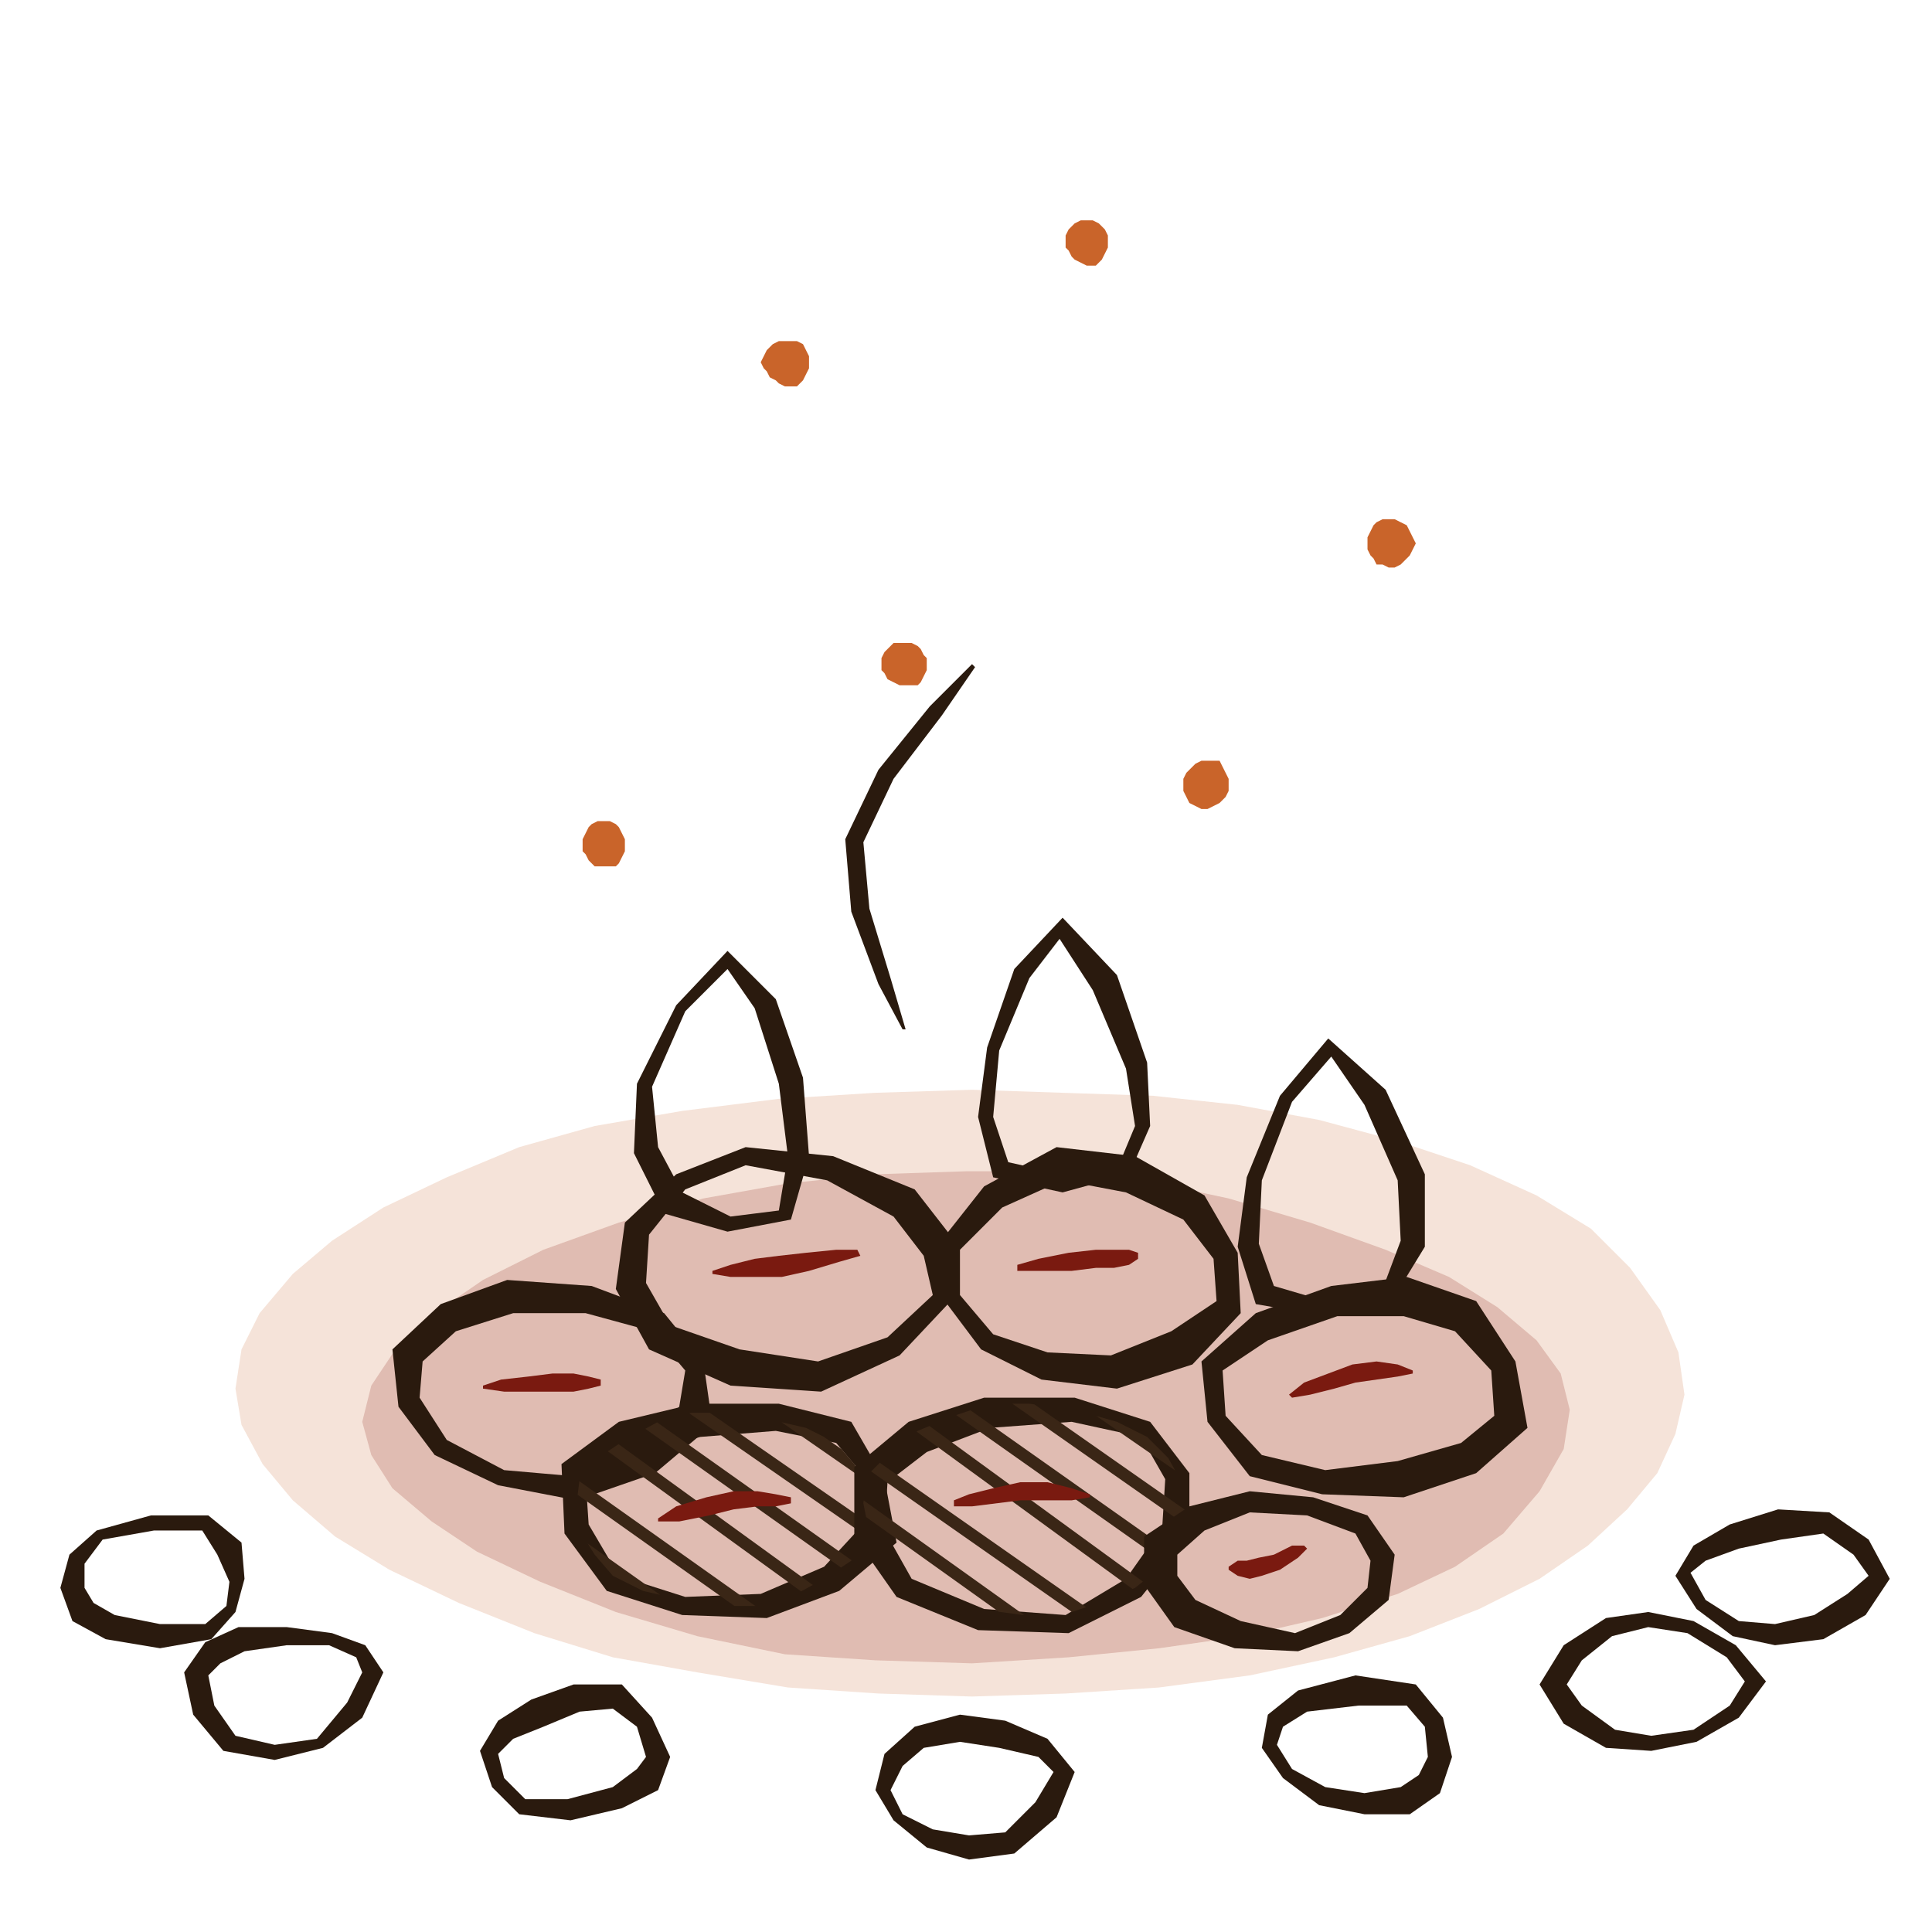
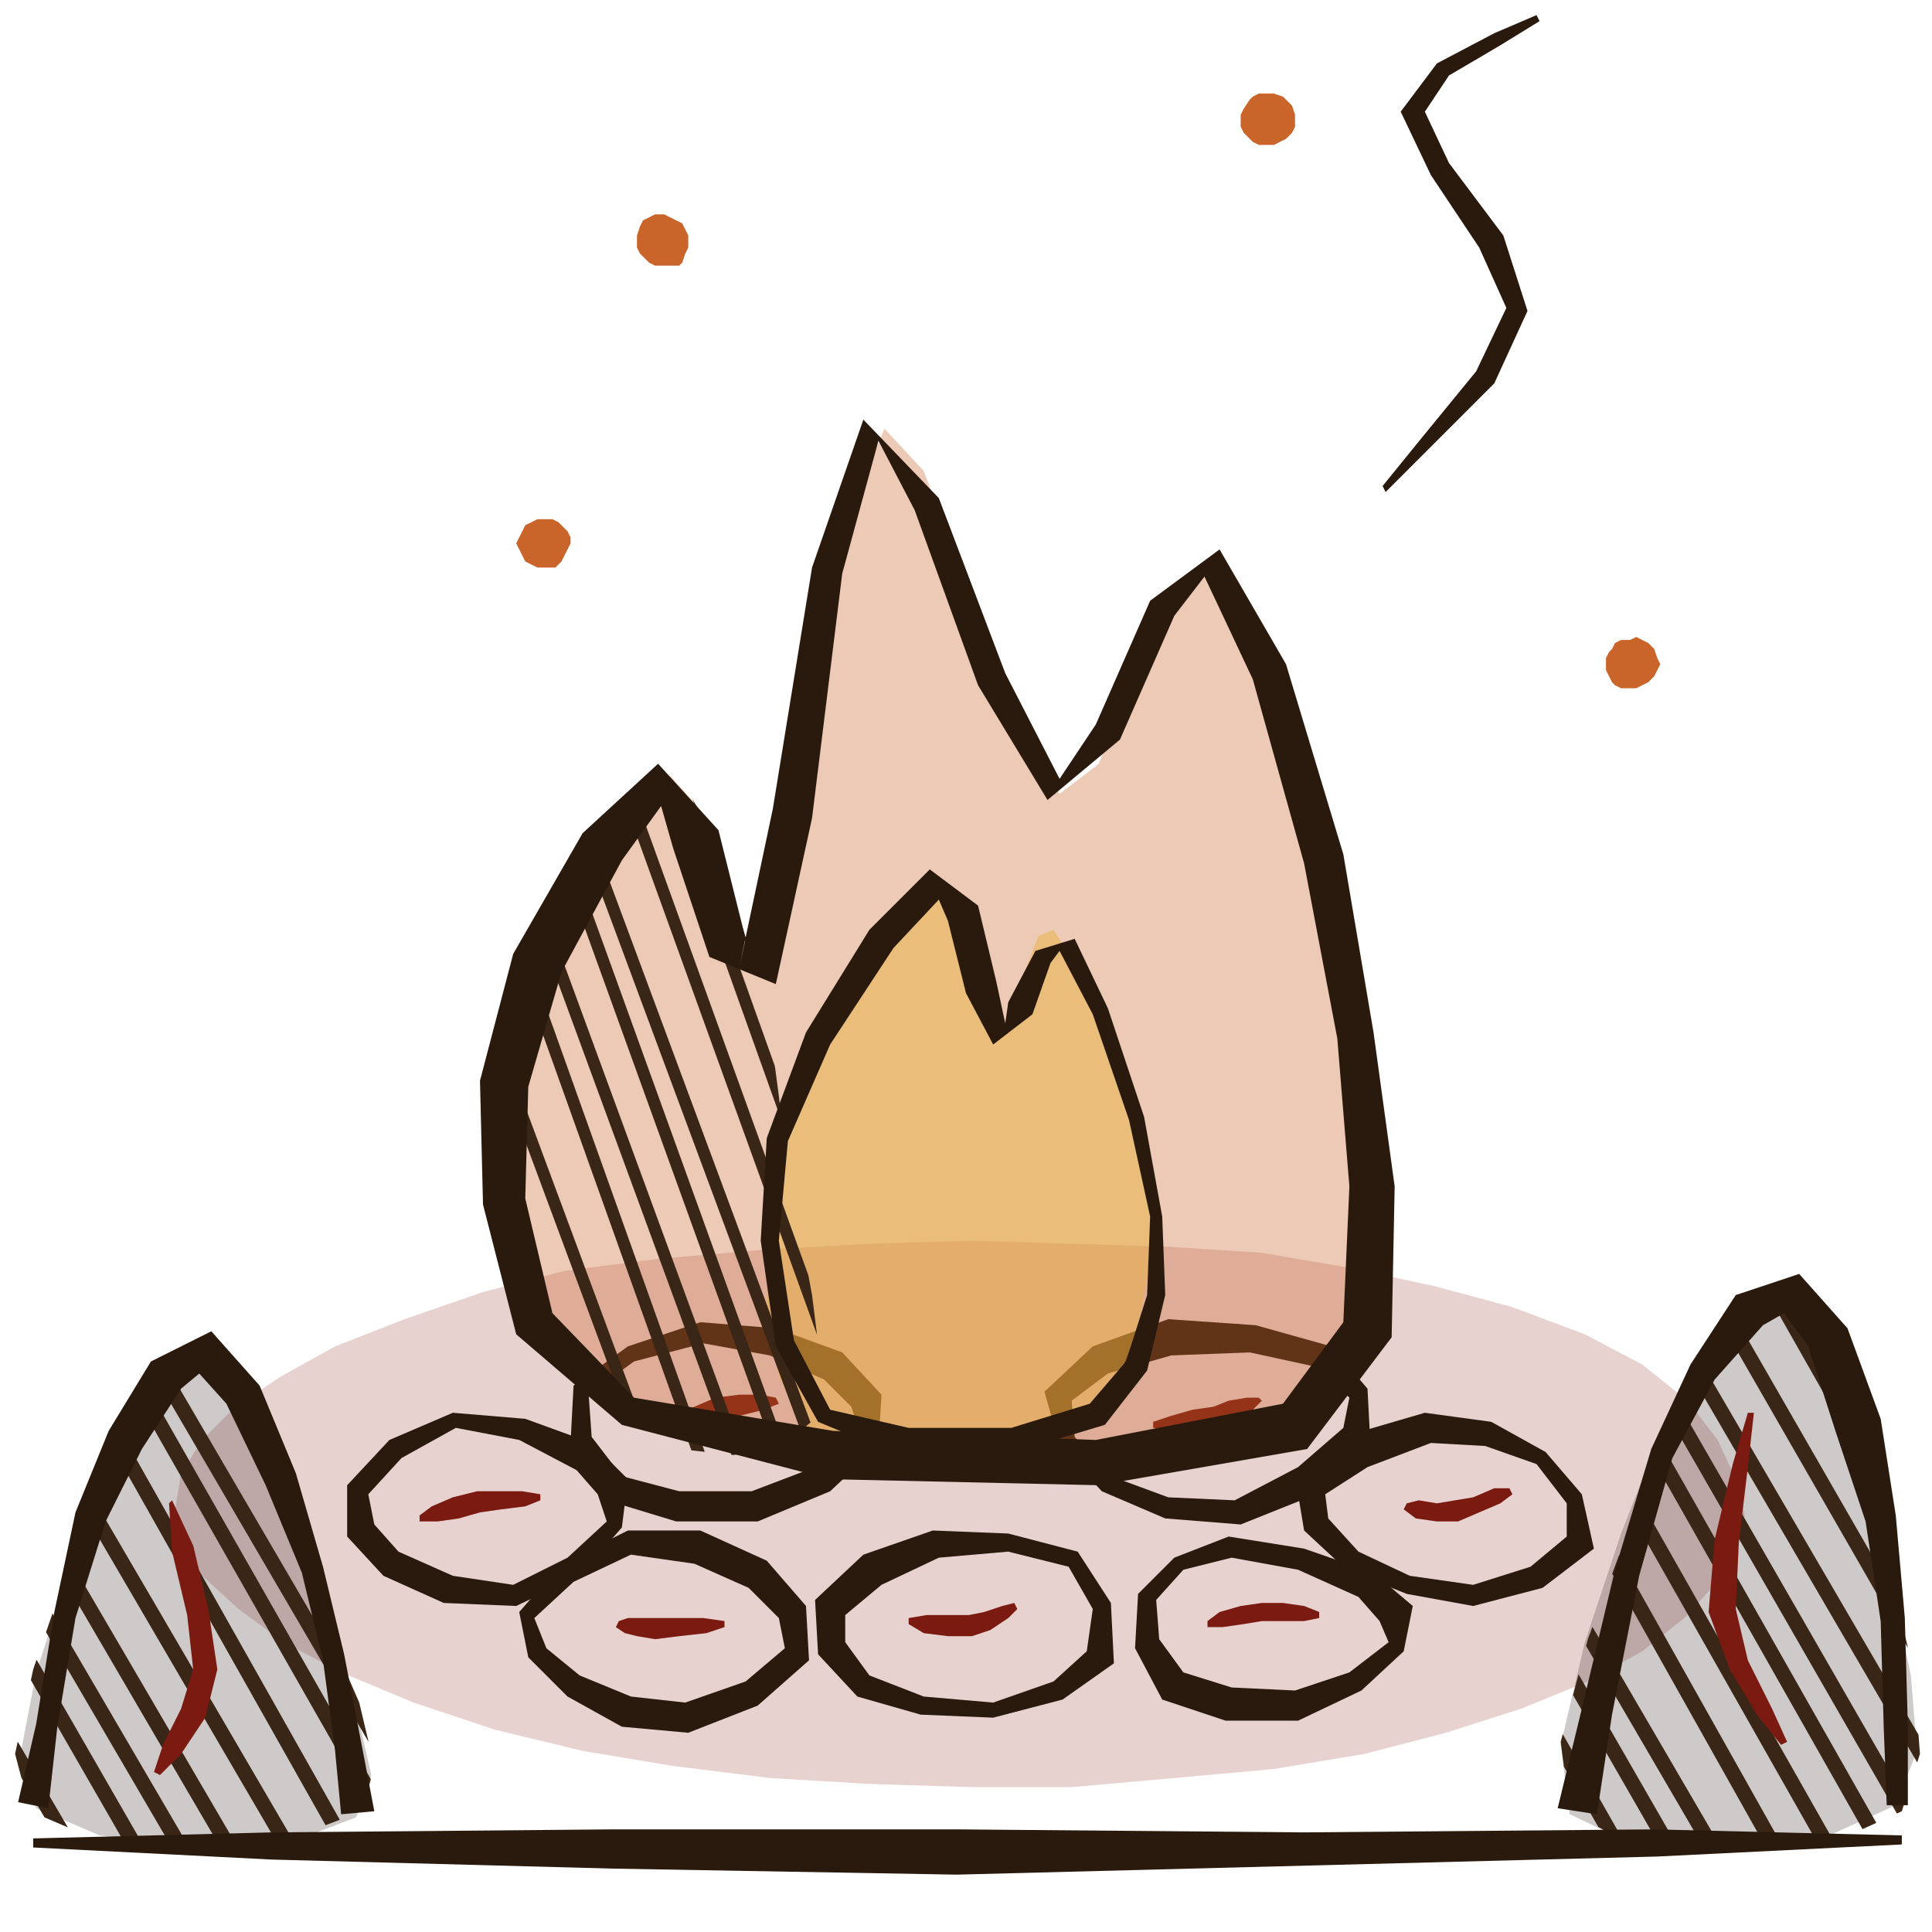
<svg xmlns="http://www.w3.org/2000/svg" viewBox="0 0 64 64" width="128" height="128">
  <defs>
    <clipPath id="des1">
-       <path d="M28.8 51l-.6 .7-.9 .6-1.1 .6-1.1 .3-1.2 0-1.3-.2-1.3-.3-1-.5-.6-.7-.5-.8-.1-.9 .1-.8 .6-.7 .9-.6 1.1-.6 1.1-.3 1.2 0 1.3 .2 1.3 .3 1 .5 .6 .7 .5 .8 .1 .9z" />
+       <path d="M21 47l-1.4-2-1.3-2.9-1-3.2-.3-2.9 .7-2.9 1.4-3.2 1.6-2.5 1.3-1.4 .9 .4 .9 1.6 .6 2.1 .6 1.9 .4 1.4 .2 1.4 .2 1.5 .2 1.7 .4 2.2 .5 2.7 .3 2.4-.2 1.7-1.1 .9-1.6 .3-1.8-.2z" />
    </clipPath>
    <clipPath id="des2">
-       <path d="M39.3 51.1l-.7 .7-1 .8-1.2 .5-1.2 .4-1.3 0-1.5-.2-1.4-.4-1-.5-.7-.7-.5-.9-.2-1 .1-.9 .7-.7 1-.8 1.2-.5 1.2-.4 1.3 0 1.5 .2 1.4 .4 1 .5 .7 .7 .5 .9 .2 1z" />
+       <path d="M1 60l-.5-1.9 .6-2.8 1-2.9 .9-2.4 .9-1.9 1-1.7 1.1-1.1 1-.3 .8 .9 .8 1.8 .7 2.2 .7 2.1 .9 2.1 1 2.3 .5 2.1-.4 1.5-2.1 .8-3.4 .3-3.4-.2z" />
+     </clipPath>
+     <clipPath id="des3">
+       <path d="M52 60l-.3-2.3 .9-3.4 1.3-3.5 1.1-2.8 1-2 1-1.7 1-1.1 1-.2 .9 .8 .8 1.8 .7 2.2 .6 2.2 .7 2.5 .7 2.9 .2 2.7-.6 1.9-2.2 1-3.4 .4-3.4-.3z" />
    </clipPath>
  </defs>
-   <path d="M55.8 46.2l-.3 1.3-.6 1.3-1 1.2-1.3 1.2-1.6 1.1-2 1-2.3 .9-2.5 .7-2.8 .6-3 .4-3.1 .2-3.1 .1-3.1-.1-3-.2-3-.5-2.8-.5-2.6-.8-2.5-1-2.3-1.1-1.8-1.1-1.4-1.2-1-1.2-.7-1.3-.2-1.2 .2-1.3 .6-1.2 1.1-1.3 1.3-1.1 1.7-1.1 2.1-1 2.4-1 2.5-.7 2.9-.5 3.2-.4 3.2-.2 3.2-.1 3 .1 3 .1 2.8 .3 2.7 .5 2.6 .7 2.4 .8 2.2 1 1.8 1.1 1.3 1.3 1 1.4 .6 1.4z" fill="#c9642a" opacity="0.18" />
-   <path d="M52 46.7l-.2 1.3-.8 1.4-1.2 1.4-1.6 1.1-1.9 .9-2.5 .8-2.6 .6-2.8 .4-3 .3-3.2 .2-3.2-.1-3-.2-2.9-.6-2.7-.8-2.5-1-2.1-1-1.5-1-1.3-1.1-.7-1.1-.3-1.1 .3-1.2 .8-1.2 1.3-1.2 1.6-1.1 2-1 2.5-.9 2.8-.8 2.8-.5 2.9-.3 3-.1 3 0 2.9 .3 2.8 .6 2.7 .8 2.5 .9 2.1 .9 1.6 1 1.3 1.1 .8 1.1z" fill="#8b1e12" opacity="0.2" />
-   <path d="M22.5 46.6l-1.4 1.3-2.1 1-2.3-.2-1.9-1-.9-1.4 .1-1.2 1.1-1 1.9-.6 2.4 0 2.2 .6 1.1 1.3zM23.3 45.1l-1.3-1.6-2.4-.9-2.8-.2-2.2 .8-1.6 1.5 .2 1.9 1.2 1.6 2.1 1 2.6 .5 2.6-.9 1.9-1.6z" fill="#2a1a0e" fill-rule="evenodd" />
-   <path d="M16 46l.7 .1 .8 0 .9 0 .6 0 .5-.1 .4-.1 0-.2-.4-.1-.5-.1-.7 0-.8 .1-.9 .1-.6 .2z" fill="#7a1a10" />
-   <path d="M30.9 42.9l-1.5 1.4-2.3 .8-2.6-.4-2.3-.8-.8-1.4 .1-1.6 1.2-1.5 2-.8 2.7 .5 2.2 1.2 1 1.3zM31.7 41.2l-1.4-1.8-2.7-1.1-2.9-.3-2.3 .9-1.7 1.6-.3 2.2 1.1 2 2.7 1.2 3 .2 2.6-1.2 1.6-1.7z" fill="#2a1a0e" fill-rule="evenodd" />
-   <path d="M23.6 42.2l.6 .1 .8 0 .9 0 .9-.2 1-.3 .7-.2-.1-.2-.7 0-1 .1-.9 .1-.8 .1-.8 .2-.6 .2z" fill="#7a1a10" />
-   <path d="M40.3 43.1l-1.5 1-2 .8-2.1-.1-1.8-.6-1.1-1.3 0-1.5 1.4-1.4 2-.9 2.1 .4 1.9 .9 1 1.3zM41 41.5l-1.1-1.9-2.3-1.3-2.6-.3-2.4 1.3-1.5 1.9 .2 1.9 1.2 1.6 2 1 2.5 .3 2.5-.8 1.6-1.7z" fill="#2a1a0e" fill-rule="evenodd" />
-   <path d="M33.7 42.1l.8 0 1 0 .8-.1 .6 0 .5-.1 .3-.2 0-.2-.3-.1-.5 0-.6 0-.9 .1-1 .2-.7 .2z" fill="#7a1a10" />
-   <path d="M49.5 46.9l-1.1 .9-2.1 .6-2.4 .3-2.1-.5-1.2-1.3-.1-1.5 1.5-1 2.3-.8 2.2 0 1.7 .5 1.2 1.3zM50.2 45.1l-1.3-2-2.3-.8-2.5 .3-2.5 .9-1.8 1.6 .2 2 1.4 1.8 2.4 .6 2.7 .1 2.4-.8 1.7-1.5z" fill="#2a1a0e" fill-rule="evenodd" />
-   <path d="M42.8 46.3l.6-.1 .8-.2 .7-.2 .7-.1 .7-.1 .5-.1 0-.1-.5-.2-.7-.1-.8 .1-.8 .3-.8 .3-.5 .4z" fill="#7a1a10" />
-   <path d="M28.5 50.6l-1.2 1.3-2.1 .9-2.5 .1-2.2-.7-1-1.7-.1-1.5 1.5-.8 2.3-.6 2.5-.2 2 .4 1.1 1.3zM29.3 49l-1.1-1.9-2.4-.6-2.8 0-2.5 .6-1.9 1.4 .1 2.3 1.4 1.9 2.5 .8 2.8 .1 2.4-.9 1.9-1.6z" fill="#2a1a0e" fill-rule="evenodd" />
+   <path d="M57.8 50.2l-.3 1.2-.7 1.1-1 1.1-1.4 1.1-1.8 1-2.2 .9-2.5 .8-2.7 .7-3 .5-3.3 .3-3.4 .3-3.3 0-3.3-.1-3.4-.2-3.2-.4-3-.5-2.9-.7-2.7-.9-2.4-1-1.9-1-1.5-1.1-1.2-1.1-.7-1.1-.2-1.1 .2-1.2 .7-1.1 1.1-1.1 1.5-1 1.8-1 2.3-.9 2.6-.9 2.7-.7 3.1-.4 3.5-.3 3.5-.2 3.4-.1 3.2 .1 3.3 .1 3.1 .2 2.9 .5 2.8 .6 2.6 .7 2.4 .9 1.9 1 1.5 1.2 1 1.3 .6 1.3z" fill="#8b1e12" opacity="0.2" />
+   <path d="M20.1 50.4l-1.3 1.2-1.8 .9-2-.3-1.8-.8-.8-.9-.2-1 1.1-1.2 1.8-1 2.1 .4 1.9 1 .7 .8zM20.8 49l-1.2-1.2-2.2-.8-2.4-.2-2.1 .9-1.4 1.5 0 1.7 1.2 1.3 2 .9 2.4 .1 2.1-1 1.4-1.6z" fill="#2a1a0e" fill-rule="evenodd" />
+   <path d="M13.9 50.4l.6 0 .7-.1 .7-.2 .7-.1 .8-.1 .5-.2 0-.2-.6-.1-.7 0-.8 0-.8 .2-.7 .3-.4 .3z" fill="#7a1a10" />
+   <path d="M28.5 47.5l-1.5 1.1-2.1 .8-2.4 0-1.9-.5-1-1.3-.1-1.4 1.5-1.1 2.3-.6 2.2 .4 1.8 .8 .9 .9zM29.2 46.2l-1.3-1.4-2.2-.8-2.5-.2-2.4 .8-1.8 1.3-.1 1.9 1.2 1.9 2.3 .7 2.7 0 2.4-1 1.6-1.5z" fill="#2a1a0e" fill-rule="evenodd" />
+   <path d="M21.9 47.4l.5 0 .8-.2 .7-.2 .6-.1 .8-.2 .5-.2-.1-.2-.5-.1-.7 0-.8 .1-.7 .3-.7 .3-.5 .3z" fill="#7a1a10" />
+   <path d="M44.5 47.3l-1.5 1.3-2.1 1.1-2.2-.1-1.9-.7-1.2-1.3-.1-1.2 1.2-.9 2.1-.6 2.6-.1 2.3 .5 1 1zM45.3 46l-1.2-1.4-2.5-.7-2.9-.2-2.5 .9-1.6 1.5 .5 1.8 1.4 1.5 2.1 .9 2.5 .2 2.5-1 1.8-1.6z" fill="#2a1a0e" fill-rule="evenodd" />
+   <path d="M38.2 47.3l.6 .1 .8 0 .7-.1 .7-.2 .5-.4 .3-.3-.1-.1-.4 0-.6 .1-.5 .2-.7 .1-.7 .2-.6 .2z" fill="#7a1a10" />
+   <path d="M51.9 50.9l-1.2 1-1.9 .6-2.1-.3-1.7-.8-1-1.1-.1-.8 1.4-.9 2.1-.8 1.8 .1 1.7 .6 1 1.3zM52.4 49.5l-1.2-1.4-1.8-1-2.2-.3-2.4 .7-1.9 1.4 .3 1.8 1.4 1.3 2 .8 2.2 .4 2.3-.6 1.7-1.3z" fill="#2a1a0e" fill-rule="evenodd" />
+   <path d="M46.5 50l.4 .3 .7 .1 .7 0 .7-.3 .7-.3 .4-.3-.1-.2-.5 0-.7 .3-.6 .1-.6 .1-.6-.1-.4 .1z" fill="#7a1a10" />
+   <path d="M26 54.6l-1.3 1.1-2 .7-1.8-.2-1.7-.7-1.1-.9-.4-1 1.3-1.2 1.9-.9 2.1 .3 1.8 .8 1 1zM26.7 53.2l-1.3-1.5-2.2-1-2.4 0-2.2 1.1-1.4 1.6 .3 1.5 1.3 1.3 1.8 1 2.2 .2 2.3-.9 1.7-1.5z" fill="#2a1a0e" fill-rule="evenodd" />
+   <path d="M20.4 53.9l.3 .2 .4 .1 .6 .1 .8-.1 .9-.1 .6-.2 0-.2-.7-.1-.9 0-.7 0-.5 0-.4 0-.3 .1z" fill="#7a1a10" />
+   <path d="M36 54.7l-1.1 1-2 .7-2.3-.2-1.8-.7-.8-1.1 0-.9 1.2-1 1.9-.9 2.3-.2 2 .5 .8 1.4zM36.8 53.1l-1.1-1.7-2.3-.6-2.5-.1-2.3 .8-1.6 1.5 .1 1.8 1.3 1.4 2.1 .6 2.4 .1 2.3-.6 1.7-1.2z" fill="#2a1a0e" fill-rule="evenodd" />
+   <path d="M30.1 53.8l.5 .3 .8 .1 .8 0 .6-.2 .6-.4 .3-.3-.1-.2-.4 .1-.6 .2-.5 .1-.7 0-.7 0-.6 .1z" fill="#7a1a10" />
+   <path d="M46 54.4l-1.3 1-1.8 .6-2.1-.1-1.6-.5-.8-1.1-.1-1.3 .9-1 1.6-.4 2.2 .4 2 .9 .7 .8zM46.8 53.2l-1.3-1.1-2.3-.8-2.5-.4-1.8 .7-1.2 1.2-.1 1.8 .9 1.7 2.1 .7 2.4 0 2.1-1 1.4-1.3z" fill="#2a1a0e" fill-rule="evenodd" />
+   <path d="M40 53.9l.5 0 .7-.1 .6-.1 .7 0 .7 0 .5-.1 0-.2-.5-.2-.7-.1-.7 0-.7 .1-.7 .2-.4 .3z" fill="#7a1a10" />
+   <path d="M20.9 47l-2.5-2-1.1-2.9-.3-3.2 .1-3 .7-3 1.4-3.2 1.6-2.6 1.4-1.4 .9 1 .7 2.6 .7 2.4 .7 .3 .9-3.5 1-5.8 1-5.6 1.2-2.9 1.3 1.4 1.5 4 1.6 4.3 1.4 2.4 1.3-1 1.2-2.9 1.2-2.8 1.2-.7 1.4 2.3 1.6 4 1.3 4.6 .8 4.2 .4 3.8 .3 3.8-.6 3.4-2.1 2.3-4.5 1.1-6.5 .3-6.5-.5z" fill="#c9642a" opacity="0.34" />
+   <path d="M26.7 47.3l-.9-1.7-.4-2.4 .1-2.7 .4-2.5 .9-2.6 1.4-2.7 1.5-2.3 1.2-1.2 .7 .5 .5 1.7 .4 1.9 .5 1 .5-.6 .4-1.4 .5-1.3 .5-.2 .9 1.4 1 2.4 .9 2.7 .4 2.4 0 2.1-.4 2.2-.7 1.8-1.2 1.3-2 .8-2.7 .4-2.6-.2z" fill="#e8b040" opacity="0.5" />
  <g clip-path="url(#des1)">
-     <path d="M22.1 40.9l11.1 7.6M21.4 42l11.1 7.6M20.6 43.2l11.1 7.7M19.7 44.4l11.1 7.7M19 45.4l11 7.8M18.3 46.5l10.9 7.9M17.2 47.9l11 7.8M16.4 49.2l11 7.8M15.6 50.3l11 7.8" stroke="#3a2616" stroke-width="0.4" stroke-linecap="round" fill="none" />
+     <path d="M29.4 20.4l8.7 23.7M28.5 20.7l8.5 23.8M27 21.3l8.7 23.7M25.8 21.7l8.7 23.7M24.7 22.1l8.6 23.7M23.6 22.5l8.6 23.8M21.9 23.1l8.8 23.7M21.2 23.4l8.5 23.8M19.9 23.8l8.6 23.8M18.2 24.4l8.8 23.7M17.4 24.7l8.6 23.8M16 25.2l8.7 23.7M15.1 25.6l8.5 23.8M13.3 26.2l8.8 23.7M12.3 26.6l8.7 23.7M11.5 26.9l8.5 23.8M9.9 27.5l8.7 23.7M8.5 28l8.8 23.7M7.8 28.2l8.5 23.8M6.2 28.8l8.7 23.7" stroke="#3a2616" stroke-width="0.4" stroke-linecap="round" fill="none" />
  </g>
-   <path d="M21.8 50.4l.7 0 1-.2 .8-.2 .8-.1 .6 0 .5-.1 0-.2-.5-.1-.6-.1-.8 0-.9 .2-1 .3-.6 .4z" fill="#7a1a10" />
-   <path d="M38.5 50.6l-1.2 1.7-2 1.2-2.7-.2-2.4-1-.9-1.6 .1-1.6 1.3-1 2.1-.8 2.7-.2 2.3 .5 .8 1.4zM39.4 48.8l-1.3-1.7-2.5-.8-3 0-2.5 .8-1.8 1.5 0 2.3 1.4 2 2.7 1.1 3 .1 2.4-1.2 1.6-2z" fill="#2a1a0e" fill-rule="evenodd" />
+   <path d="M21 46.3l-2.7-2.8-.9-3.8 .1-3.7 1.1-3.8 2-3.7 1.3-1.8 .4 1.4 1.2 3.6 2.2 .9 1.2-5.5 1-8.1 1.2-4.4 1.2 2.3 2.1 5.8 2.3 3.8 2.4-2 1.8-4.1 1-1.3 1.6 3.4 1.7 6.1 1.1 5.8 .4 4.9-.2 4.5-2 2.7-6.2 1.2-8.7-.3zM27.5 49l8.9 .2 6.9-1.2 2.8-3.7 .1-5-.7-5.1-1-5.9-1.9-6.3-2.2-3.8-2.3 1.7-1.8 4.1-1.2 1.8-1.8-3.5-2.2-5.8-2.5-2.6-1.7 4.9-1.3 8-1.1 5.2 .2-.9-.9-3.6-2-2.2-2.5 2.3-2.3 4-1.1 4.2 .1 4.1 1.1 4.3 3.5 3z" fill="#2a1a0e" fill-rule="evenodd" />
+   <path d="M27.5 46.7l-1.2-2.3-.5-3.3 .3-3.3 1.4-3.2 2.1-3.2 1.5-1.6 .3 .7 .6 2.4 .9 1.7 1.3-1 .6-1.7 .3-.4 1.1 2.1 1.2 3.5 .7 3.2-.1 2.6-.7 2.2-1.2 1.4-2.6 .8-3.4 0zM30 48.3l3.6-.2 3-.9 1.4-1.8 .6-2.5-.1-2.6-.6-3.3-1.2-3.6-1.1-2.3-1.3 .4-.9 1.7-.1 .7-.3-1.4-.6-2.5-1.6-1.2-2 2-2.1 3.4-1.3 3.5-.2 3.4 .5 3.5 1.4 2.5z" fill="#2a1a0e" fill-rule="evenodd" />
+   <path d="M1.2 59.9l-.5-1.9 .5-2.6 .9-2.8 1-2.3 .8-2 1-1.8 1.1-1.4 1-.4 .8 .9 .9 1.9 .7 2.3 .7 2.2 .8 2.2 .9 2.4 .5 2.2-.5 1.4-2.1 .8-3.2 .2-3.2-.4z" fill="#3a2a2a" opacity="0.25" />
  <g clip-path="url(#des2)">
-     <path d="M32.2 39.9l12 8.4M31.3 41.1l12 8.4M30.3 42.5l12 8.3M29.6 43.5l12 8.4M28.8 44.6l11.9 8.4M28.2 45.6l11.8 8.6M27 47.2l12 8.4M26.3 48.3l11.9 8.5M25.4 49.6l11.9 8.4M24.2 51.2l12.1 8.2" stroke="#3a2616" stroke-width="0.4" stroke-linecap="round" fill="none" />
+     <path d="M10.6 38.2l10.1 18M9 39.2l10.3 17.8M8 39.7l10.1 17.9M6.7 40.5l10.1 17.9M5.1 41.4l10.3 17.9M3.5 42.3l10.4 17.8M2.8 42.8l10.2 17.9M1.5 43.5l10.1 17.9M-0.2 44.5l10.4 17.8M-1.7 45.3l10.4 17.8M-2.9 46l10.4 17.8M-3.9 46.6l10.3 17.9M-5.6 47.6l10.4 17.8M-6.8 48.3l10.4 17.8" stroke="#3a2616" stroke-width="0.5" stroke-linecap="round" fill="none" />
  </g>
-   <path d="M31.6 49.9l.6 0 .8-.1 .8-.1 .8 0 .9 0 .6-.1 0-.1-.6-.2-.8-.2-.9 0-.9 .2-.8 .2-.5 .2z" fill="#7a1a10" />
-   <path d="M45.3 52.6l-.9 .9-1.5 .6-1.8-.4-1.5-.7-.6-.8 0-.7 .9-.8 1.5-.6 1.9 .1 1.6 .6 .5 .9zM46.2 51.5l-.9-1.3-1.8-.6-2.1-.2-2 .5-1.5 1 0 1.6 1 1.4 2 .7 2.1 .1 1.7-.6 1.3-1.1z" fill="#2a1a0e" fill-rule="evenodd" />
-   <path d="M40.7 52l.3 .2 .4 .1 .4-.1 .6-.2 .6-.4 .3-.3-.1-.1-.4 0-.6 .3-.5 .1-.4 .1-.3 0-.3 .2z" fill="#7a1a10" />
-   <path d="M7.6 52.4l-.1 .8-.7 .6-1.5 0-1.5-.3-.7-.4-.3-.5 0-.8 .6-.8 1.7-.3 1.6 0 .5 .8zM8 51.1l-1.1-.9-1.9 0-1.8 .5-.9 .8-.3 1.1 .4 1.1 1.1 .6 1.8 .3 1.7-.3 .8-.9 .3-1.1z" fill="#2a1a0e" fill-rule="evenodd" />
-   <path d="M12 55.4l-.5 1-1 1.2-1.4 .2-1.3-.3-.7-1-.2-1 .4-.4 .8-.4 1.4-.2 1.4 0 .9 .4zM12.1 54.5l-1.1-.4-1.5-.2-1.6 0-1.1 .5-.7 1 .3 1.4 1 1.2 1.7 .3 1.6-.4 1.3-1 .7-1.5z" fill="#2a1a0e" fill-rule="evenodd" />
-   <path d="M21.4 58.2l-.3 .4-.8 .6-1.5 .4-1.4 0-.7-.7-.2-.8 .5-.5 1-.4 1.2-.5 1.1-.1 .8 .6zM21.6 56.9l-1-1.1-1.6 0-1.4 .5-1.1 .7-.6 1 .4 1.2 .9 .9 1.7 .2 1.7-.4 1.2-.6 .4-1.1z" fill="#2a1a0e" fill-rule="evenodd" />
-   <path d="M34.9 58.7l-.6 1-1 1-1.2 .1-1.2-.2-1-.5-.4-.8 .4-.8 .7-.6 1.2-.2 1.3 .2 1.3 .3zM34.7 57.6l-1.4-.6-1.5-.2-1.5 .4-1 .9-.3 1.2 .6 1 1.1 .9 1.4 .4 1.5-.2 1.4-1.2 .6-1.5z" fill="#2a1a0e" fill-rule="evenodd" />
-   <path d="M47.3 58.2l-.3 .6-.6 .4-1.2 .2-1.3-.2-1.1-.6-.5-.8 .2-.6 .8-.5 1.7-.2 1.6 0 .6 .7zM47.8 56.9l-.9-1.1-2-.3-1.9 .5-1 .8-.2 1.1 .7 1 1.2 .9 1.5 .3 1.5 0 1-.7 .4-1.2z" fill="#2a1a0e" fill-rule="evenodd" />
-   <path d="M57.8 55.7l-.5 .8-1.2 .8-1.4 .2-1.2-.2-1.1-.8-.5-.7 .5-.8 1-.8 1.2-.3 1.3 .2 1.3 .8zM57.5 54.5l-1.4-.8-1.5-.3-1.4 .2-1.4 .9-.8 1.3 .8 1.3 1.4 .8 1.5 .1 1.5-.3 1.4-.8 .9-1.2z" fill="#2a1a0e" fill-rule="evenodd" />
-   <path d="M61.9 52.2l-.7 .6-1.1 .7-1.3 .3-1.2-.1-1.1-.7-.5-.9 .5-.4 1.1-.4 1.4-.3 1.4-.2 1 .7zM61.9 51l-1.3-.9-1.7-.1-1.6 .5-1.2 .7-.6 1 .7 1.1 1.2 .9 1.4 .3 1.6-.2 1.4-.8 .8-1.2z" fill="#2a1a0e" fill-rule="evenodd" />
-   <path d="M22.6 39.5l-.8-1.5-.2-2 1.1-2.5 1.4-1.4 .9 1.3 .8 2.5 .3 2.4-.3 1.8-1.6 .2zM24.1 40.8l2.1-.4 .6-2.1-.2-2.6-.9-2.6-1.6-1.6-1.7 1.8-1.3 2.6-.1 2.3 1 2z" fill="#2a1a0e" fill-rule="evenodd" />
-   <path d="M33.4 38.5l-.5-1.5 .2-2.2 1-2.4 1-1.3 1.1 1.7 1.1 2.6 .3 1.9-.5 1.2-1.9 .4zM35.2 39.5l2.2-.6 .7-1.6-.1-2.1-1-2.9-1.8-1.9-1.6 1.7-.9 2.6-.3 2.3 .5 2z" fill="#2a1a0e" fill-rule="evenodd" />
-   <path d="M42.2 42.6l-.5-1.4 .1-2.1 1-2.6 1.3-1.5 1.1 1.6 1.1 2.5 .1 2-.6 1.6-1.9 .4zM43.9 43.6l2.2-.5 1.1-1.8 0-2.4-1.3-2.8-1.9-1.7-1.6 1.9-1.1 2.7-.3 2.3 .6 1.9z" fill="#2a1a0e" fill-rule="evenodd" />
-   <path d="M20.7 28l0 .2-.1 .2-.1 .2-.1 .1-.2 0-.2 0-.3 0-.1-.1-.1-.1-.1-.2-.1-.1 0-.2 0-.2 .1-.2 .1-.2 .1-.1 .2-.1 .2 0 .2 0 .2 .1 .1 .1 .1 .2 .1 .2z" fill="#c9642a" />
-   <path d="M30.7 22l0 .2-.1 .2-.1 .2-.1 .1-.2 0-.2 0-.2 0-.2-.1-.2-.1-.1-.2-.1-.1 0-.2 0-.2 .1-.2 .2-.2 .1-.1 .2 0 .2 0 .2 0 .2 .1 .1 .1 .1 .2 .1 .1z" fill="#c9642a" />
-   <path d="M40.7 26l0 .2-.1 .2-.1 .1-.1 .1-.2 .1-.2 .1-.2 0-.2-.1-.2-.1-.1-.2-.1-.2 0-.2 0-.2 .1-.2 .2-.2 .1-.1 .2-.1 .2 0 .2 0 .2 0 .1 .2 .1 .2 .1 .2z" fill="#c9642a" />
-   <path d="M46.9 18l-.1 .2-.1 .2-.2 .2-.1 .1-.2 .1-.2 0-.2-.1-.2 0-.1-.2-.1-.1-.1-.2 0-.2 0-.2 .1-.2 .1-.2 .1-.1 .2-.1 .2 0 .2 0 .2 .1 .2 .1 .1 .2 .1 .2z" fill="#c9642a" />
-   <path d="M26.8 12l0 .2-.1 .2-.1 .2-.2 .2-.1 0-.3 0-.2-.1-.1-.1-.2-.1-.1-.2-.1-.1-.1-.2 .1-.2 .1-.2 .1-.1 .1-.1 .2-.1 .2 0 .2 0 .2 0 .2 .1 .1 .2 .1 .2z" fill="#c9642a" />
-   <path d="M36.7 8l0 .2-.1 .2-.1 .2-.1 .1-.1 .1-.3 0-.2-.1-.2-.1-.1-.1-.1-.2-.1-.1 0-.2 0-.2 .1-.2 .1-.1 .1-.1 .2-.1 .2 0 .2 0 .2 .1 .1 .1 .1 .1 .1 .2z" fill="#c9642a" />
-   <path d="M30 34.1l-.5-1.7-.7-2.3-.2-2.2 1-2.1 1.6-2.1 1.1-1.6-.1-.1-1.4 1.4-1.7 2.1-1.1 2.3 .2 2.4 .9 2.4 .8 1.5z" fill="#2a1a0e" />
+   <path d="M1.6 59.9l.3-2.7 .6-3.6 1-3.2 1.2-2.4 1.3-2 .6-.5 .9 1 1.3 2.7 1.2 2.9 .7 2.9 .4 3 .2 2.1 1.1-.1-.4-2.1-.6-3.1-.7-2.9-.9-3.1-1.2-2.9-1.6-1.8-2 1-1.4 2.3-1.1 2.7-.7 3.3-.6 3.7-.6 2.6z" fill="#2a1a0e" />
+   <path d="M52 60.1l-.3-2.3 .8-3.4 1.2-3.6 1.1-2.8 .9-2.1 1-1.6 1.1-1.1 1-.2 .9 .9 .9 1.8 .8 2.3 .6 2.3 .7 2.4 .6 2.8 .2 2.5-.7 1.8-2.2 1-3.3 .5-3.2-.2z" fill="#3a2a2a" opacity="0.25" />
+   <g clip-path="url(#des3)">
+     <path d="M61.9 36.1l11 19.4M60.2 37.1l11.1 19.3M59.2 37.7l11 19.3M57.9 38.4l11 19.3M56.7 39.1l11 19.4M55.1 40l11.1 19.3M53.6 40.9l11.2 19.2M52.5 41.6l11.1 19.3M51.5 42.1l11 19.4M50.2 42.9l11 19.4M48.9 43.6l10.9 19.4M47.1 44.7l11.2 19.2M46.1 45.2l11.1 19.3M44.9 45.9l11 19.3M43.5 46.7l11.1 19.3" stroke="#3a2616" stroke-width="0.5" stroke-linecap="round" fill="none" />
+   </g>
+   <path d="M52.9 60.1l.5-3.3 .9-4.6 1.1-3.9 1.4-2.6 1.6-1.8 .7-.4 .8 1.1 .9 2.8 1 3 .5 3.3 .1 3.5 .1 2.6 .7 0 0-2.6-.1-3.6-.3-3.4-.5-3.2-1.1-3-1.6-1.8-2.1 .7-1.5 2.3-1.3 2.8-1.2 4-1.1 4.6-.8 3.3z" fill="#2a1a0e" />
+   <path d="M5.6 49.8l.1 1.6 .5 2.1 .2 1.8-.4 1.3-.6 1.2-.3 .9 .2 .1 .7-.7 .8-1.2 .4-1.6-.3-2-.5-2.1-.7-1.5z" fill="#7a1a10" />
+   <path d="M57.9 46.8l-.5 1.7-.6 2.5-.2 2.4 .7 1.9 .9 1.5 .8 1 .2-.1-.5-1.1-.8-1.6-.4-1.7 .1-2.2 .3-2.5 .2-1.8z" fill="#7a1a10" />
+   <path d="M1.1 61.2l7.9 .4 11.3 .3 11.4 .2 11.6-.3 11.6-.3 8.1-.4 0-.3-8.2-.2-11.6 .1-11.5-.1-11.4 0-11.3 .1-7.9 .2z" fill="#2a1a0e" />
+   <path d="M45.9 16.3l1.5-1.5 2.1-2.1 1.1-2.4-.8-2.5-1.8-2.4-.8-1.7 .8-1.2 1.7-1 1.3-.8-.1-.2-1.4 .6-1.9 1-1.2 1.6 1 2.1 1.6 2.4 .9 2-1 2.1-1.8 2.2-1.3 1.6z" fill="#2a1a0e" />
+   <path d="M18.9 18l-.1 .2-.1 .2-.1 .2-.2 .2-.2 0-.2 0-.2 0-.2-.1-.2-.1-.1-.2-.1-.2-.1-.2 .1-.2 .1-.2 .1-.2 .2-.1 .2-.1 .3 0 .2 0 .2 .1 .1 .1 .2 .2 .1 .2z" fill="#c9642a" />
+   <path d="M22.8 8l0 .2-.1 .2-.1 .3-.1 .1-.2 0-.3 0-.3 0-.2-.1-.1-.1-.2-.2-.1-.2 0-.2 0-.2 .1-.3 .1-.2 .2-.1 .2-.1 .3 0 .2 .1 .2 .1 .2 .1 .1 .2 .1 .2z" fill="#c9642a" />
+   <path d="M42.9 4l0 .2-.1 .2-.2 .2-.2 .1-.2 .1-.2 0-.3 0-.2-.1-.1-.1-.2-.2-.1-.2 0-.2 0-.2 .1-.2 .2-.3 .1-.1 .2-.1 .3 0 .2 0 .3 .1 .1 .1 .2 .2 .1 .3z" fill="#c9642a" />
+   <path d="M55 22l-.1 .2-.1 .2-.2 .2-.2 .1-.2 .1-.3 0-.2 0-.2-.1-.1-.1-.1-.2-.1-.2 0-.2 0-.2 .1-.2 .1-.1 .1-.2 .2-.1 .3 0 .2-.1 .2 .1 .2 .1 .2 .2 .1 .3z" fill="#c9642a" />
</svg>
